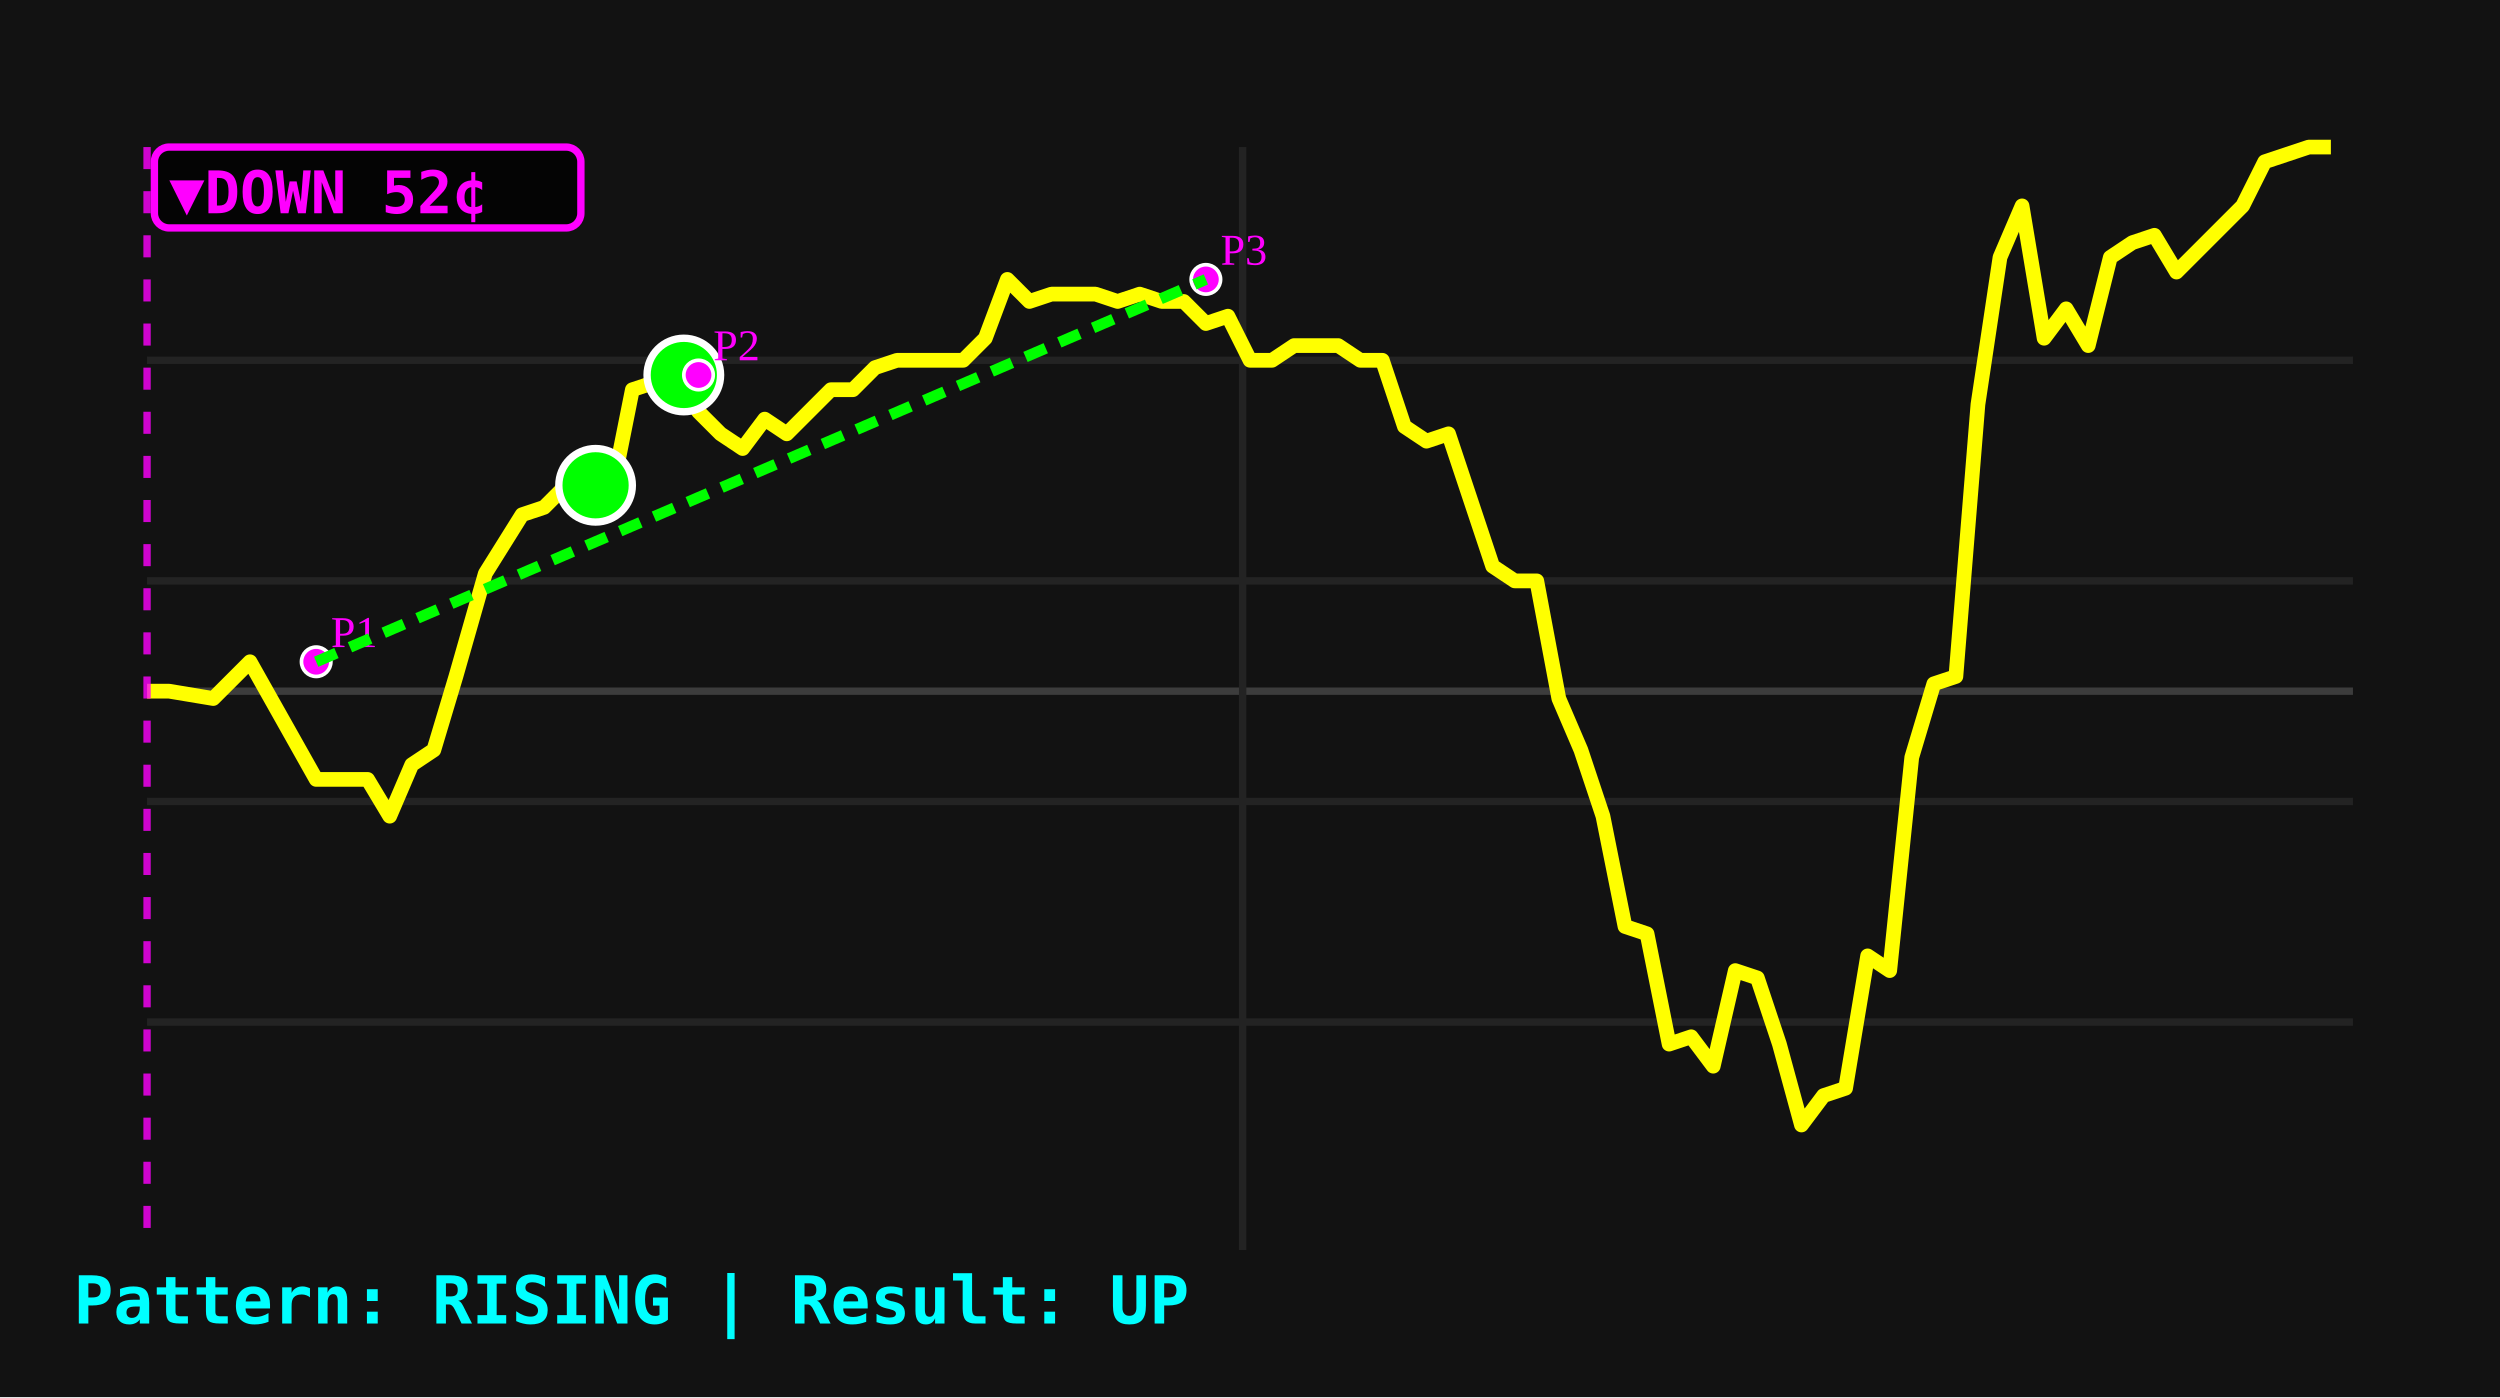
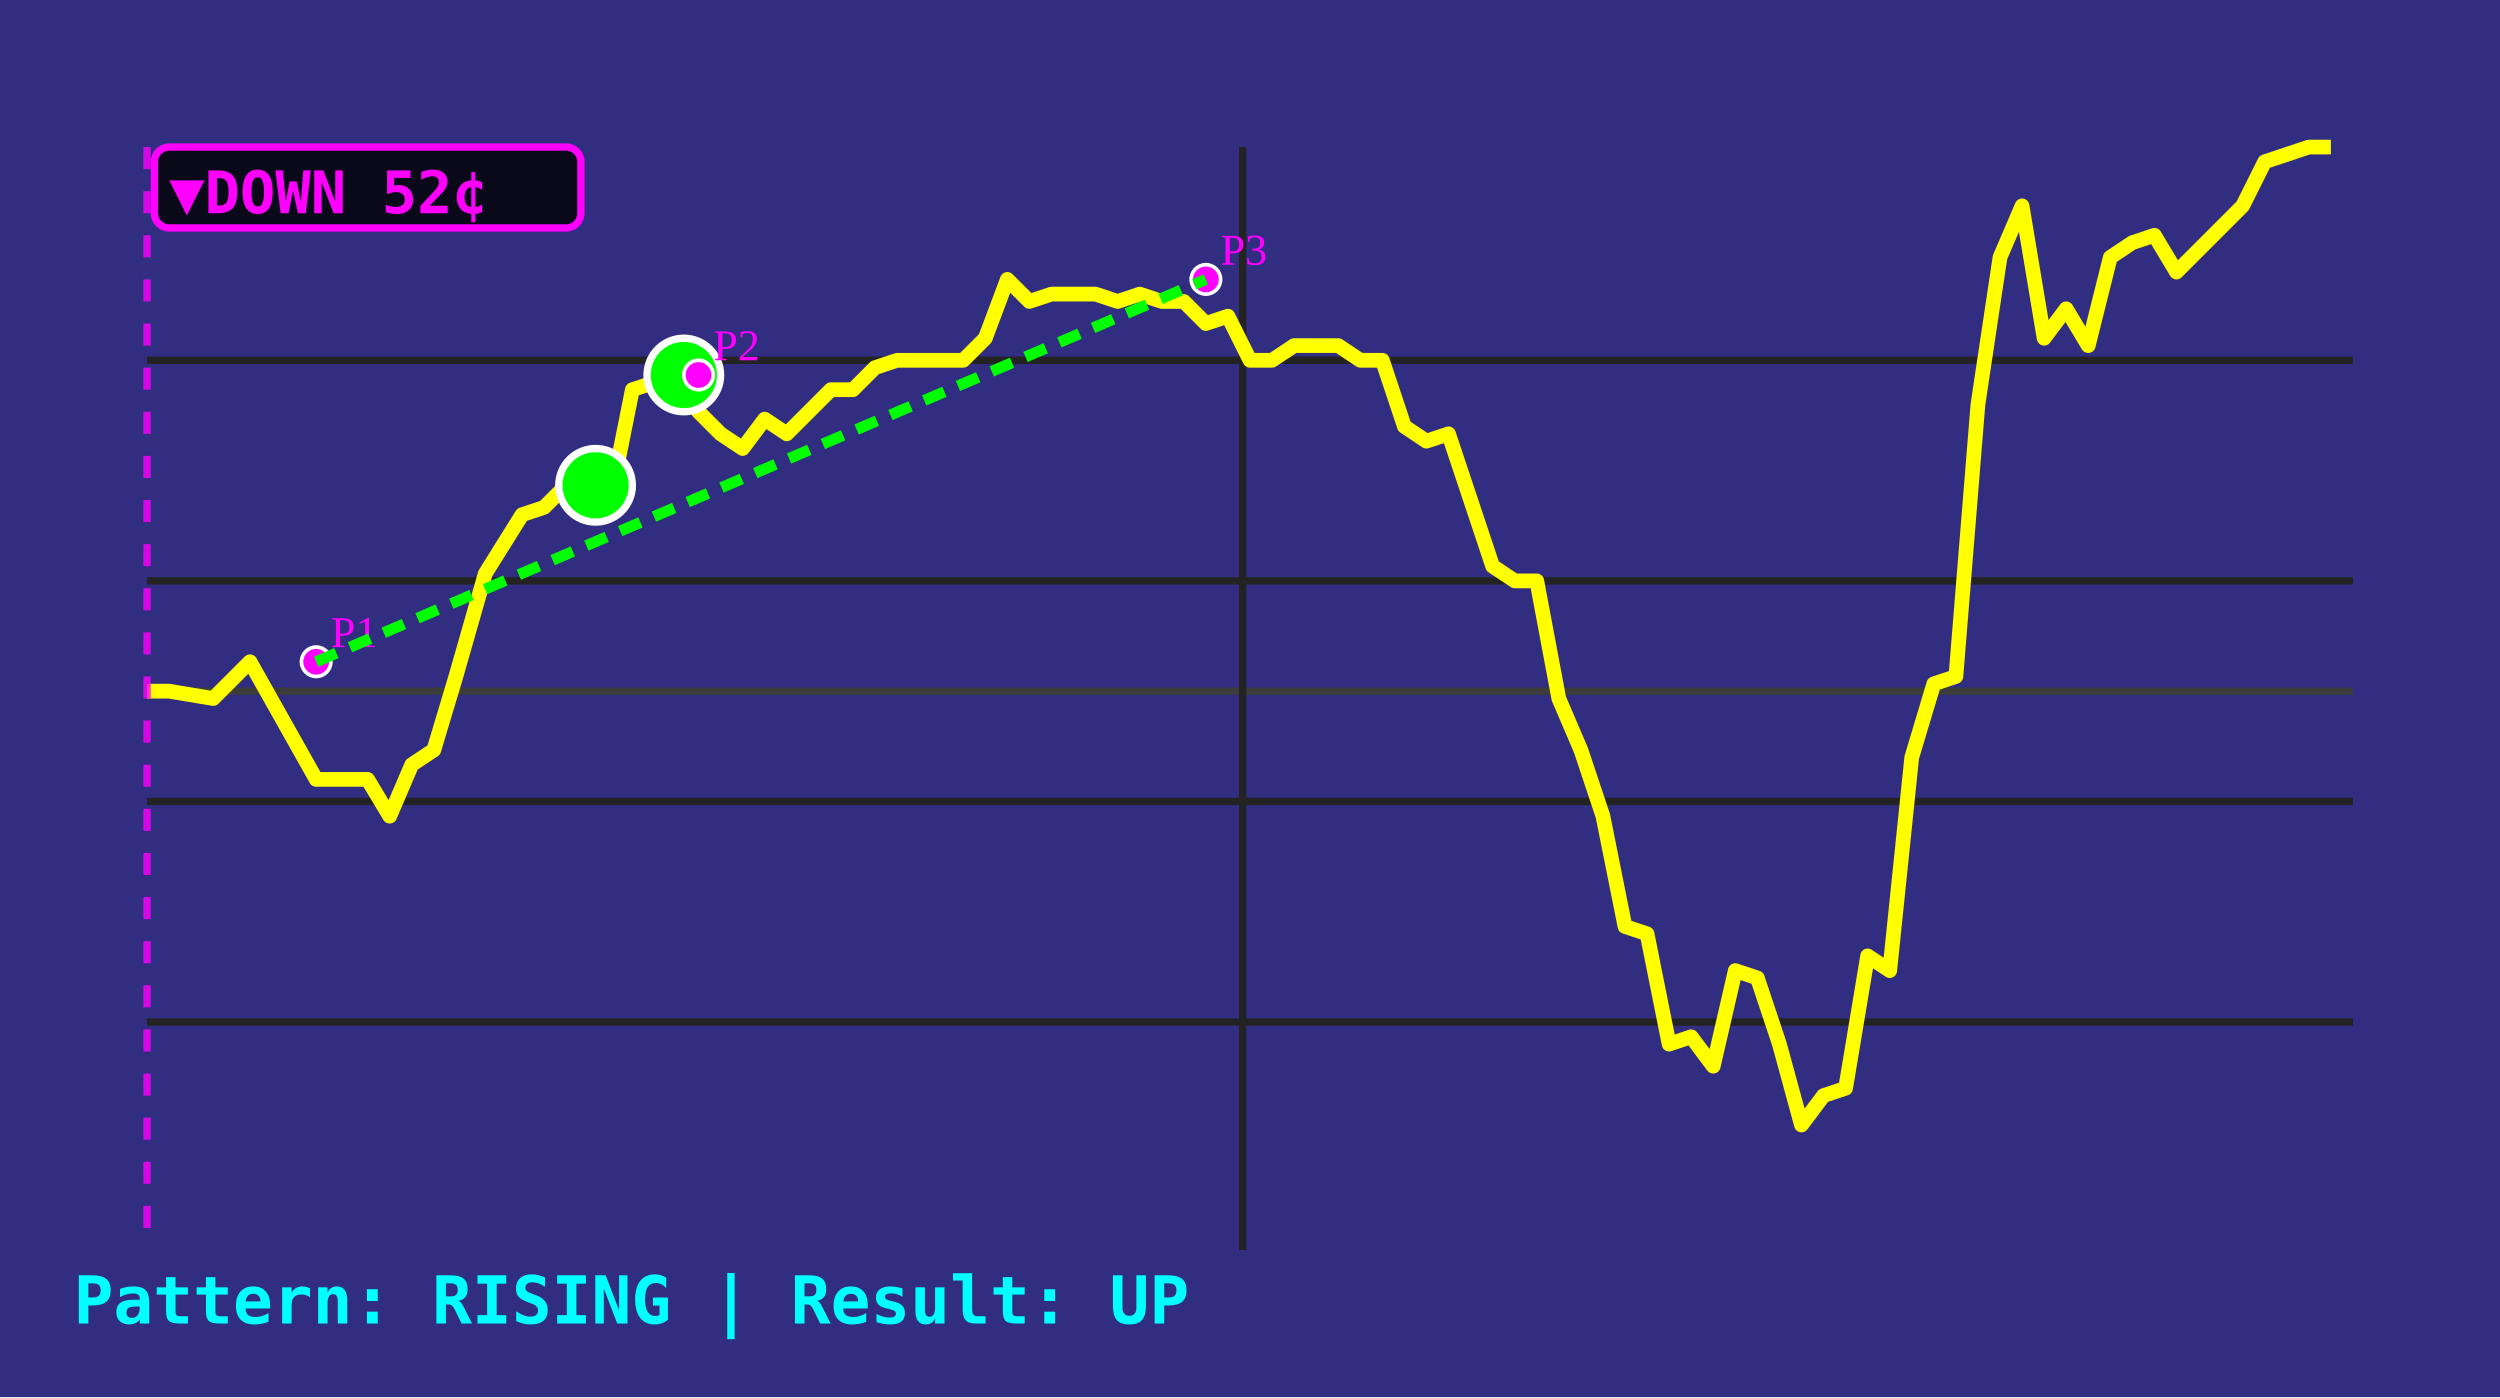
<svg xmlns="http://www.w3.org/2000/svg" width="340" height="190" style="overflow:visible">
  <style>.trade-dot:hover .dot-tip { opacity: 1 !important; } .trade-dot { cursor: crosshair; }</style>
-   <rect width="340" height="190" fill="#121212" />
+   <rect width="340" height="190" fill="#312e81" />
  <line x1="20" y1="139" x2="320" y2="139" stroke="#232323" stroke-width="1" />
  <line x1="20" y1="109" x2="320" y2="109" stroke="#232323" stroke-width="1" />
  <line x1="20" y1="94" x2="320" y2="94" stroke="#3C3C3C" stroke-width="1" />
  <line x1="20" y1="79" x2="320" y2="79" stroke="#232323" stroke-width="1" />
  <line x1="20" y1="49" x2="320" y2="49" stroke="#232323" stroke-width="1" />
  <line x1="169" y1="20" x2="169" y2="170" stroke="#232323" stroke-width="1" />
  <polyline points="20,94 23,94 29,95 34,90 43,106 50,106 53,111 56,104 59,102 62,92 66,78 71,70 74,69 77,66 80,65 83,68 86,53 89,52 92,51 95,56 98,59 101,61 104,57 107,59 110,56 113,53 116,53 119,50 122,49 125,49 128,49 131,49 134,46 137,38 140,41 143,40 146,40 149,40 152,41 155,40 158,41 161,41 164,44 167,43 170,49 173,49 176,47 179,47 182,47 185,49 188,49 191,58 194,60 197,59 200,68 203,77 206,79 209,79 212,95 215,102 218,111 221,126 224,127 227,142 230,141 233,145 236,132 239,133 242,142 245,153 248,149 251,148 254,130 257,132 260,103 263,93 266,92 269,55 272,35 275,28 278,46 281,42 284,47 287,35 290,33 293,32 296,37 299,34 302,31 305,28 308,22 311,21 314,20 317,20" fill="none" stroke="#FFFF00" stroke-width="2" stroke-linejoin="round" />
  <line x1="20" y1="20" x2="20" y2="170" stroke="#FF00FF" stroke-width="1" stroke-dasharray="3,3" opacity="0.8">
  </line>
  <rect x="21" y="20" width="58" height="11" rx="2" fill="#000000" fill-opacity="0.8" stroke="#FF00FF" stroke-width="1" />
  <text x="23" y="29" font-size="8" fill="#FF00FF" font-family="monospace" font-weight="bold">▼DOWN 52¢</text>
  <g class="trade-dot">
    <circle cx="81" cy="66" r="5" fill="#00FF00" stroke="#FFFFFF" stroke-width="1">
    </circle>
    <g class="dot-tip" id="tip_0" opacity="0" style="pointer-events:none">
      <rect x="85" y="38" width="110" height="14" rx="3" fill="#000000" fill-opacity="0.85" stroke="#00FF00" stroke-width="1" />
      <text x="89" y="48" font-size="9" fill="#00FF00" font-family="monospace">VolSnap: UP @ 69¢</text>
    </g>
  </g>
  <g class="trade-dot">
    <circle cx="93" cy="51" r="5" fill="#00FF00" stroke="#FFFFFF" stroke-width="1">
    </circle>
    <g class="dot-tip" id="tip_1" opacity="0" style="pointer-events:none">
      <rect x="97" y="23" width="98" height="14" rx="3" fill="#000000" fill-opacity="0.85" stroke="#00FF00" stroke-width="1" />
      <text x="101" y="33" font-size="9" fill="#00FF00" font-family="monospace">Nitro: UP @ 79¢</text>
    </g>
  </g>
  <circle cx="43.0" cy="90.0" r="2" fill="#ff00ff" stroke="white" stroke-width="0.5" />
  <text x="45.0" y="88.0" font-size="6" fill="#ff00ff">P1</text>
  <circle cx="95.0" cy="51.0" r="2" fill="#ff00ff" stroke="white" stroke-width="0.5" />
  <text x="97.0" y="49.0" font-size="6" fill="#ff00ff">P2</text>
  <circle cx="164.0" cy="38.0" r="2" fill="#ff00ff" stroke="white" stroke-width="0.5" />
  <text x="166.0" y="36.0" font-size="6" fill="#ff00ff">P3</text>
  <line x1="43.0" y1="90.0" x2="164.0" y2="38.0" stroke="#00ff00" stroke-width="1.5" stroke-dasharray="3,2" />
  <text x="10" y="180" font-family="monospace" font-size="9" fill="cyan" font-weight="bold">Pattern: RISING | Result: UP</text>
</svg>
